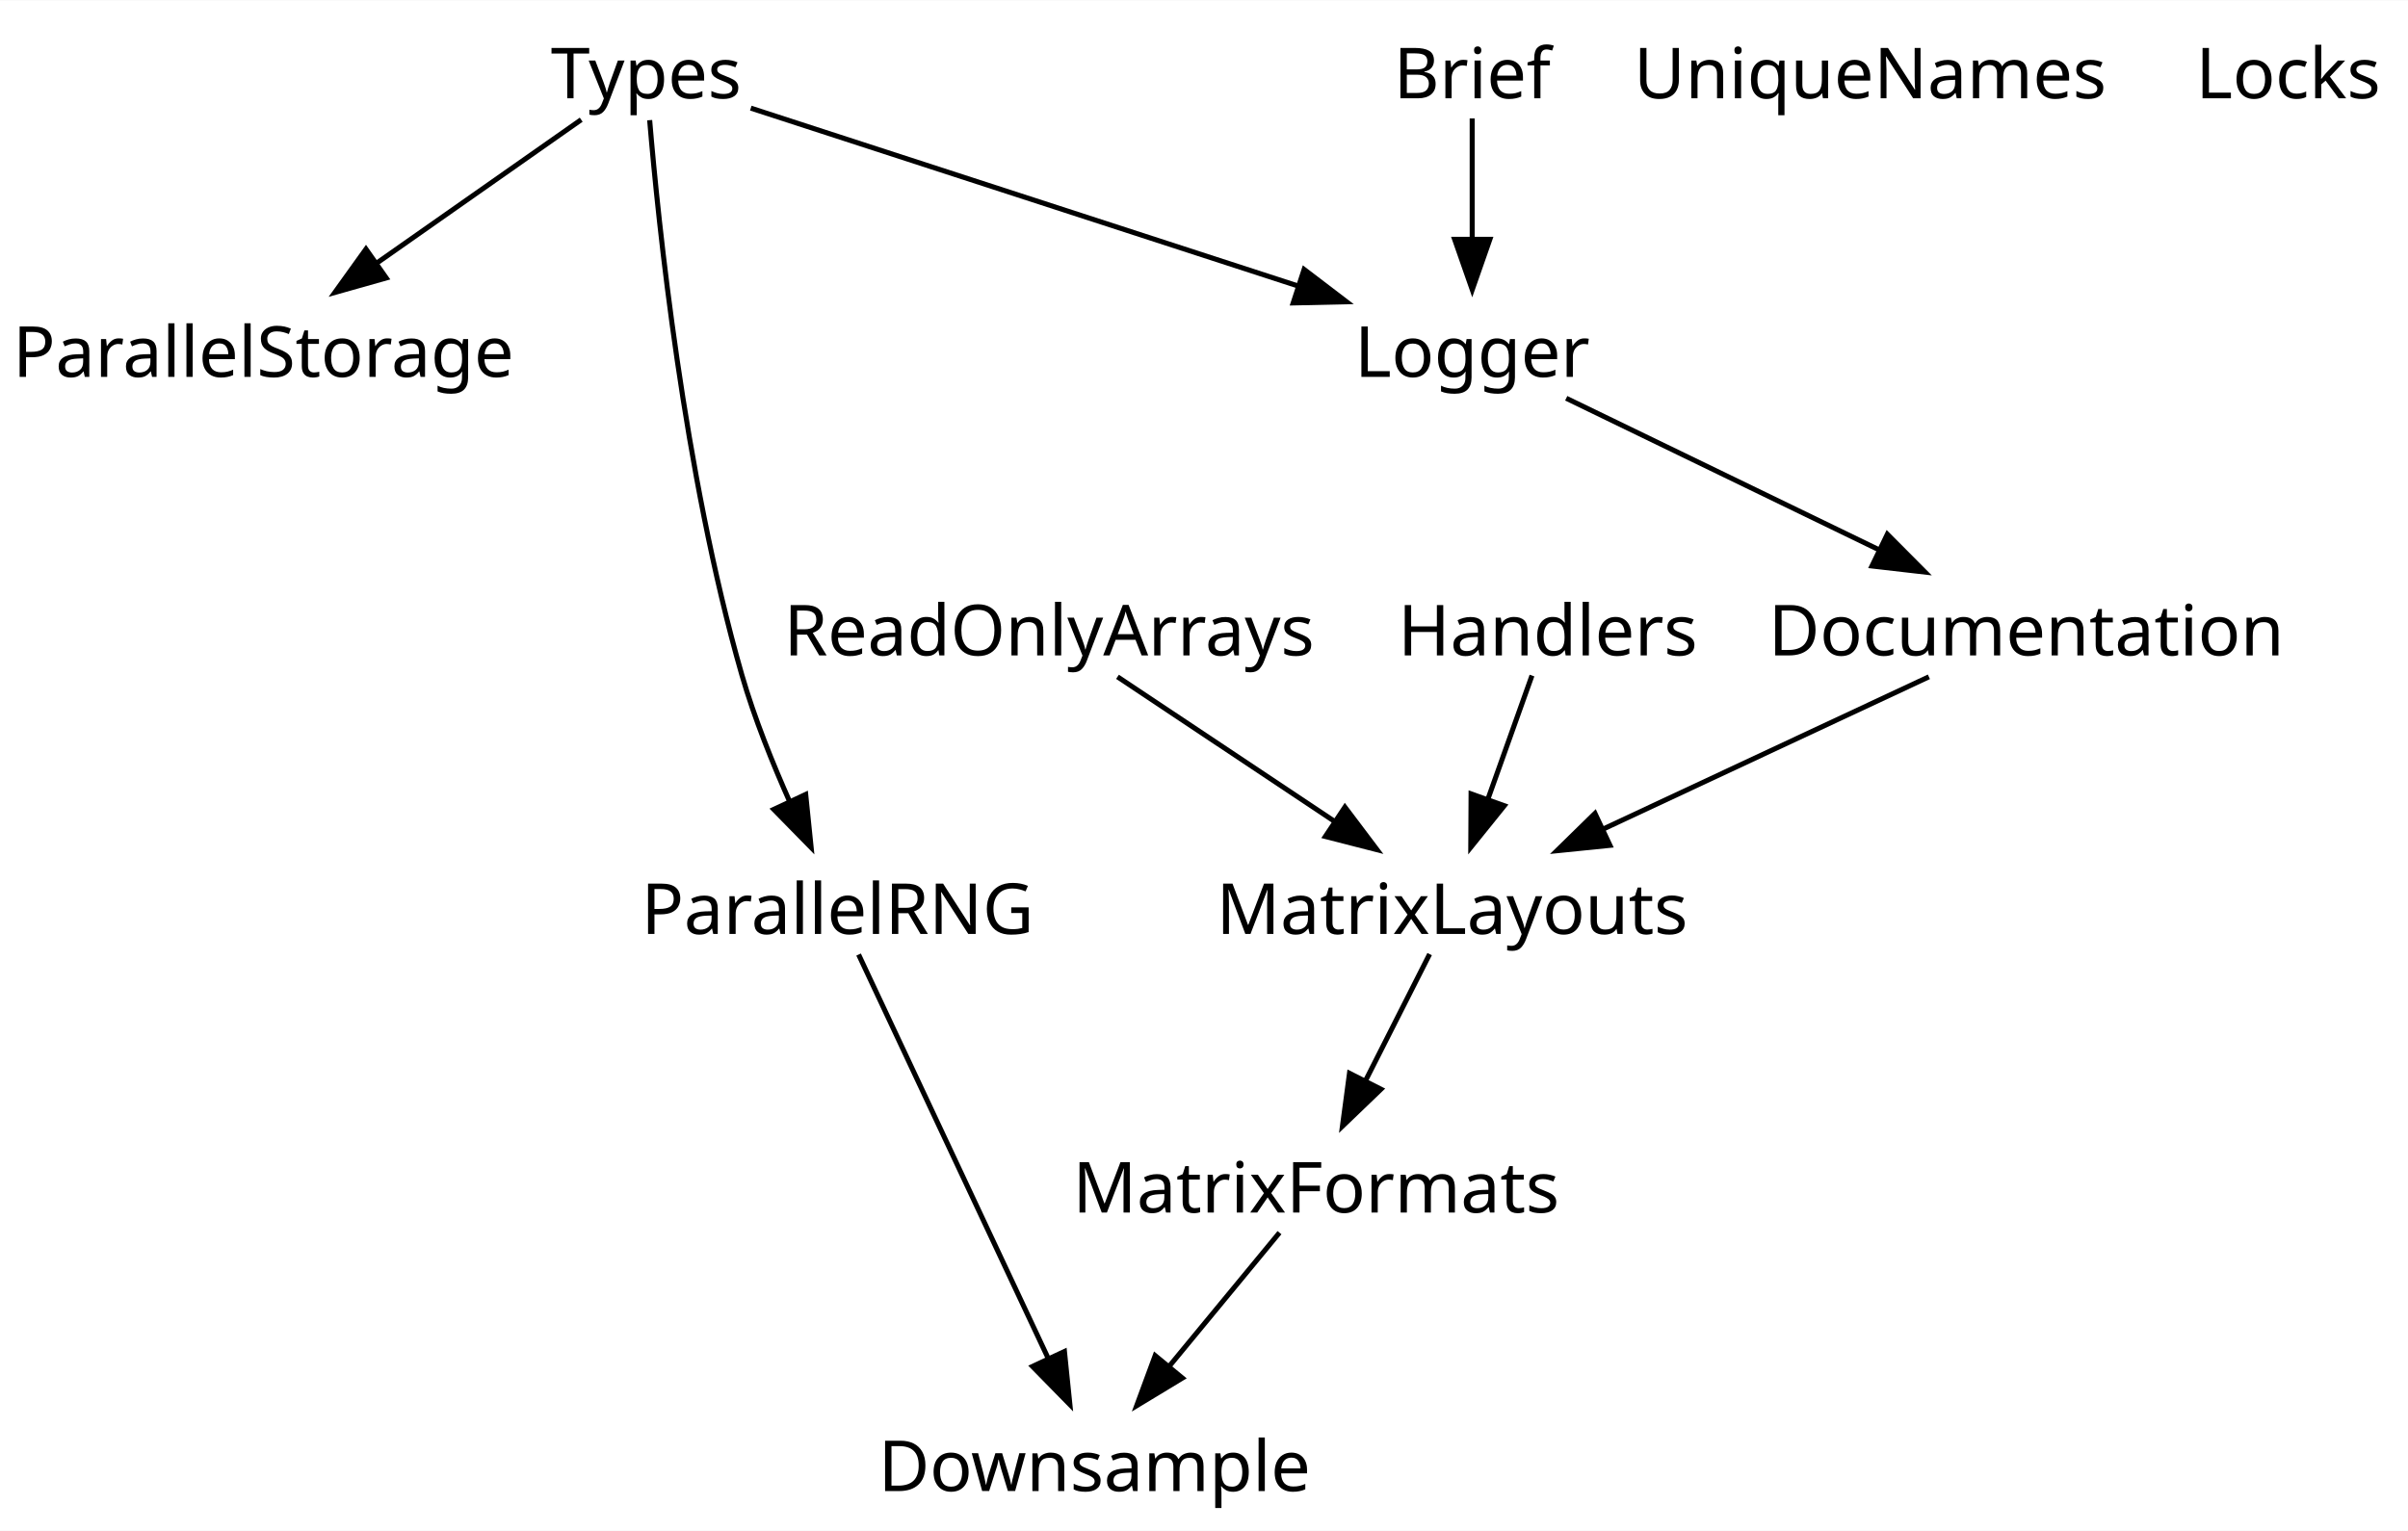
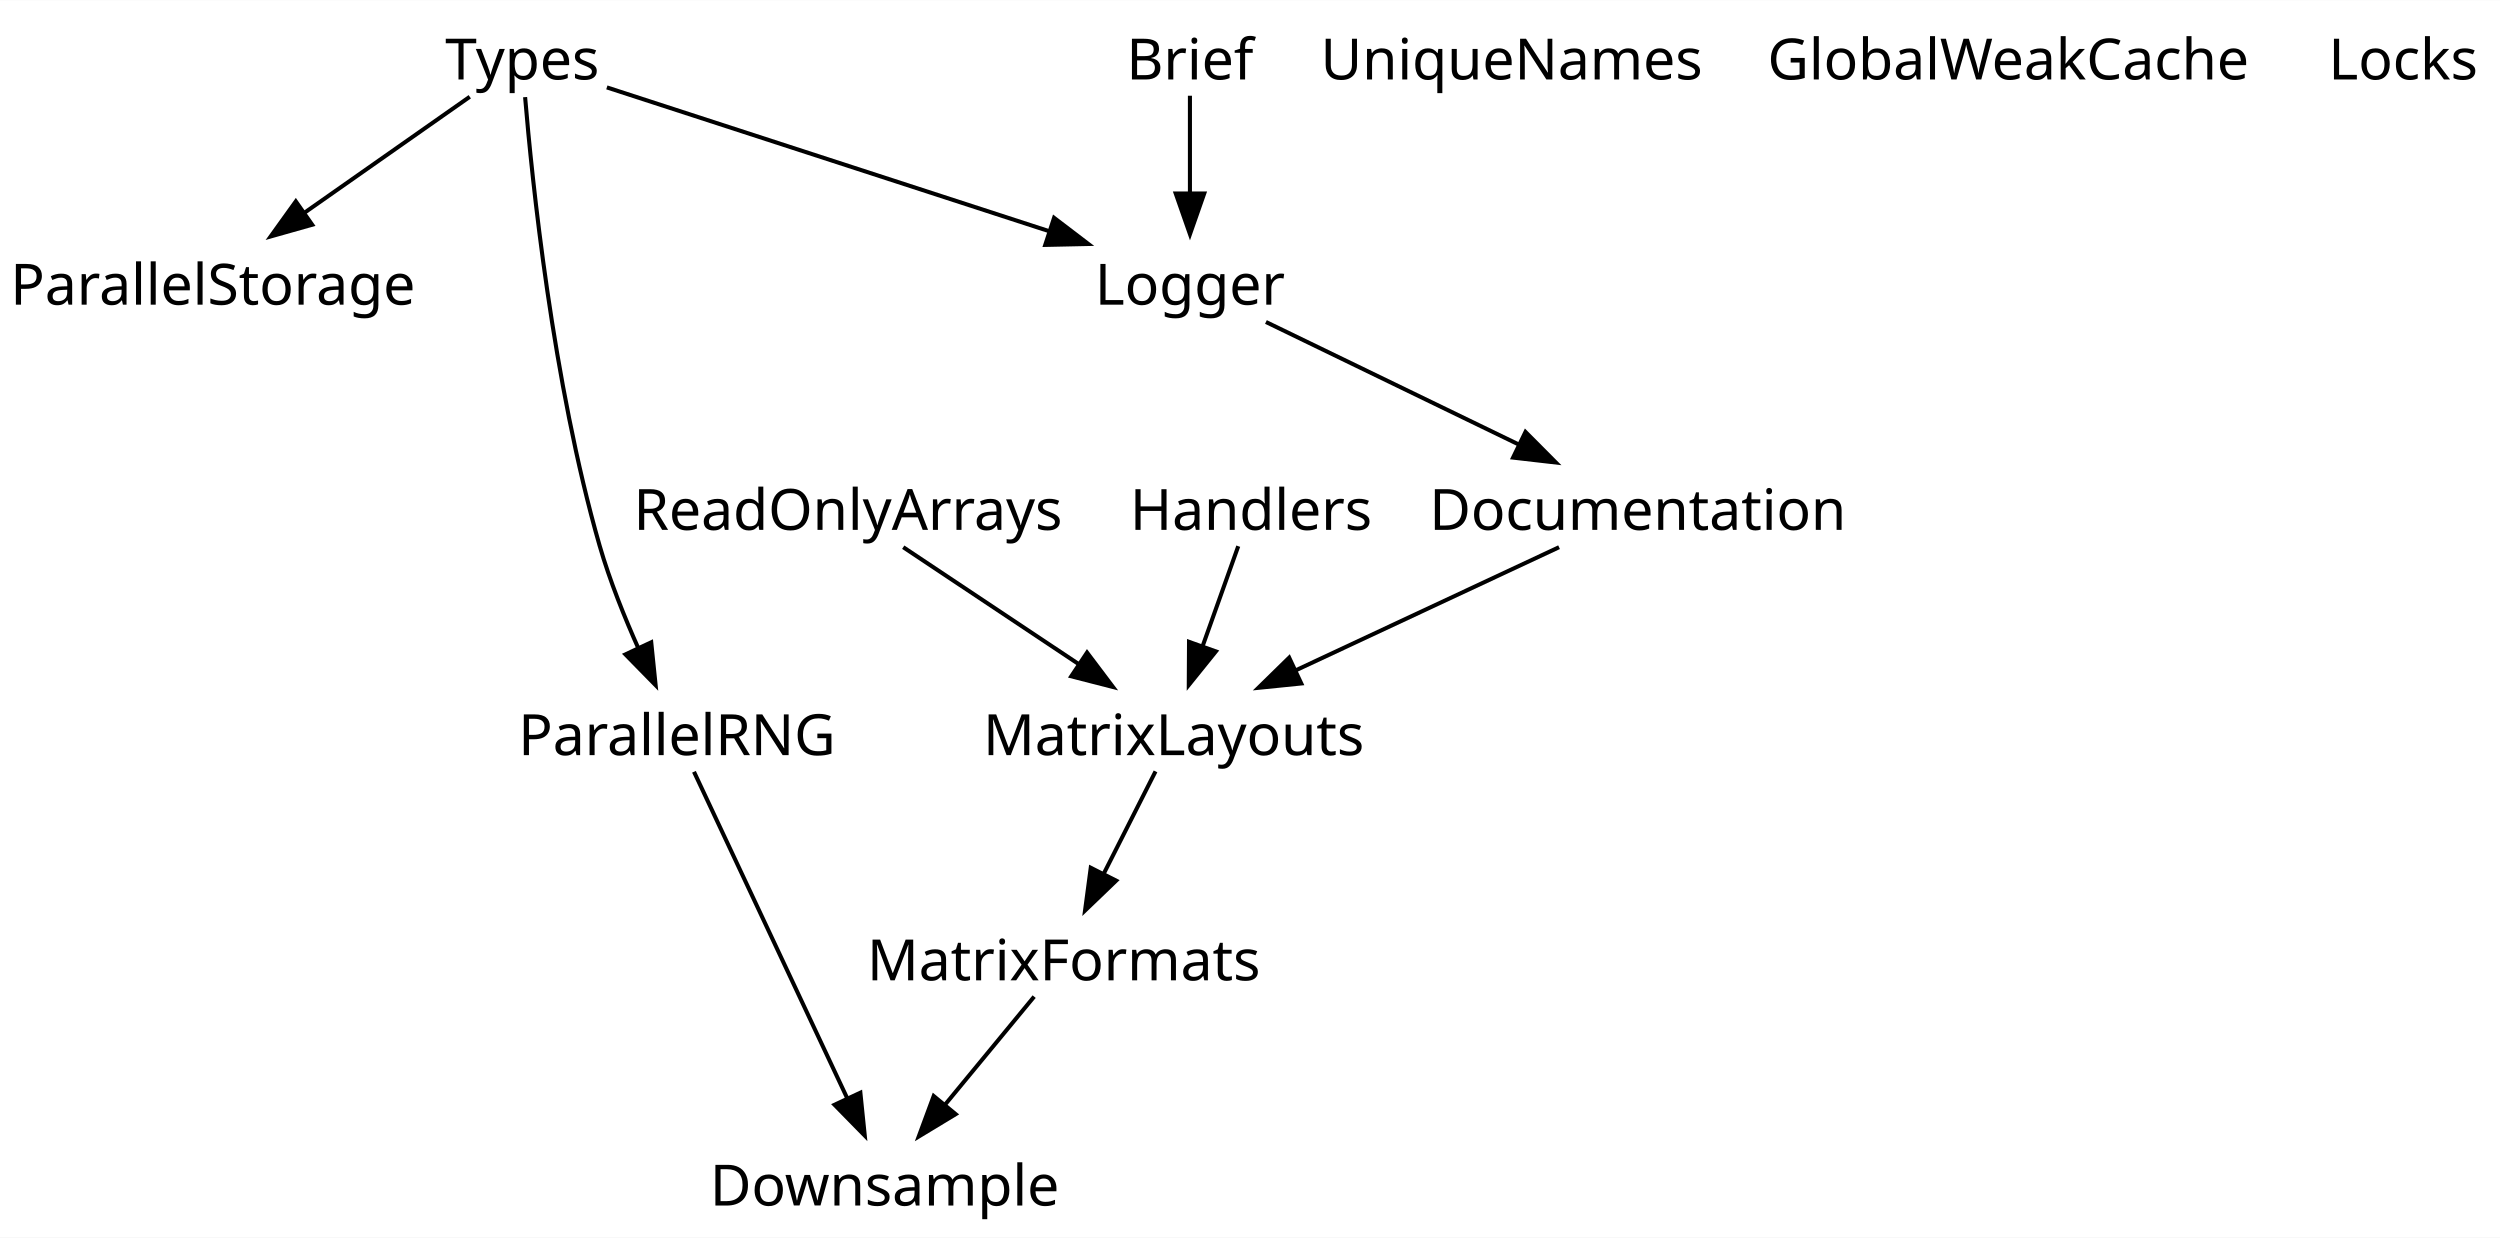
- <svg xmlns="http://www.w3.org/2000/svg" xmlns:xlink="http://www.w3.org/1999/xlink" width="478pt" height="304pt" viewBox="0.00 0.00 478.07 303.92">
+ <svg xmlns="http://www.w3.org/2000/svg" xmlns:xlink="http://www.w3.org/1999/xlink" width="614pt" height="304pt" viewBox="0.00 0.00 614.07 303.92">
  <g id="graph0" class="graph" transform="scale(1 1) rotate(0) translate(4 299.92)">
-     <polygon fill="white" stroke="none" points="-4,4 -4,-299.92 474.07,-299.92 474.07,4 -4,4" />
+     <polygon fill="white" stroke="none" points="-4,4 -4,-299.92 610.07,-299.92 610.07,4 -4,4" />
    <g id="node1" class="node">
      <g id="a_node1">
        <a xlink:href="../read_only_arrays.html" xlink:title="ReadOnlyArrays" target="_top">
          <polygon fill="none" stroke="white" points="256.32,-185.28 152.25,-185.28 152.25,-165.96 256.32,-165.96 256.32,-185.28" />
          <text text-anchor="middle" x="204.28" y="-169.82" font-family="Sans-Serif" font-size="14.00">ReadOnlyArrays</text>
        </a>
      </g>
    </g>
-     <g id="node6" class="node">
-       <g id="a_node6">
+     <g id="node7" class="node">
+       <g id="a_node7">
        <a xlink:href="../matrix_layouts.html" xlink:title="MatrixLayouts" target="_top">
          <polygon fill="none" stroke="white" points="328.82,-129.96 239.75,-129.96 239.75,-110.64 328.82,-110.64 328.82,-129.96" />
          <text text-anchor="middle" x="284.28" y="-114.5" font-family="Sans-Serif" font-size="14.00">MatrixLayouts</text>
        </a>
      </g>
    </g>
-     <g id="edge7" class="edge">
+     <g id="edge9" class="edge">
      <path fill="none" stroke="black" d="M217.86,-165.57C229.69,-157.69 247.12,-146.07 261.16,-136.72" />
      <polygon fill="black" stroke="black" points="263.01,-139.69 269.39,-131.23 259.13,-133.86 263.01,-139.69" />
    </g>
    <g id="node2" class="node">
      <g id="a_node2">
        <a xlink:href="../unique_names.html" xlink:title="UniqueNames" target="_top">
          <polygon fill="none" stroke="white" points="412.57,-295.92 322,-295.92 322,-276.6 412.57,-276.6 412.57,-295.92" />
          <text text-anchor="middle" x="367.28" y="-280.46" font-family="Sans-Serif" font-size="14.00">UniqueNames</text>
        </a>
      </g>
    </g>
    <g id="node3" class="node">
      <g id="a_node3">
+         <a xlink:href="../global_weak_cache.html" xlink:title="GlobalWeakCache" target="_top">
+           <polygon fill="none" stroke="white" points="548.07,-295.92 430.5,-295.92 430.5,-276.6 548.07,-276.6 548.07,-295.92" />
+           <text text-anchor="middle" x="489.28" y="-280.46" font-family="Sans-Serif" font-size="14.00">GlobalWeakCache</text>
+         </a>
+       </g>
+     </g>
+     <g id="node4" class="node">
+       <g id="a_node4">
        <a xlink:href="../parallel_storage.html" xlink:title="ParallelStorage" target="_top">
          <polygon fill="none" stroke="white" points="96.57,-240.6 0,-240.6 0,-221.28 96.57,-221.28 96.57,-240.6" />
          <text text-anchor="middle" x="48.28" y="-225.14" font-family="Sans-Serif" font-size="14.00">ParallelStorage</text>
        </a>
      </g>
    </g>
-     <g id="node4" class="node">
-       <g id="a_node4">
+     <g id="node5" class="node">
+       <g id="a_node5">
        <a xlink:href="../types.html" xlink:title="Types" target="_top">
          <polygon fill="none" stroke="white" points="144.82,-295.92 103.75,-295.92 103.75,-276.6 144.82,-276.6 144.82,-295.92" />
          <text text-anchor="middle" x="124.28" y="-280.46" font-family="Sans-Serif" font-size="14.00">Types</text>
        </a>
      </g>
    </g>
    <g id="edge1" class="edge">
      <path fill="none" stroke="black" d="M111.39,-276.21C100.26,-268.4 83.91,-256.93 70.65,-247.63" />
      <polygon fill="black" stroke="black" points="72.68,-244.78 62.48,-241.9 68.66,-250.51 72.68,-244.78" />
    </g>
-     <g id="node7" class="node">
-       <g id="a_node7">
+     <g id="node8" class="node">
+       <g id="a_node8">
        <a xlink:href="../logger.html" xlink:title="Logger" target="_top">
          <polygon fill="none" stroke="white" points="311.44,-240.6 265.12,-240.6 265.12,-221.28 311.44,-221.28 311.44,-240.6" />
          <text text-anchor="middle" x="288.28" y="-225.14" font-family="Sans-Serif" font-size="14.00">Logger</text>
        </a>
      </g>
    </g>
-     <g id="edge4" class="edge">
+     <g id="edge3" class="edge">
      <path fill="none" stroke="black" d="M145.06,-278.51C172.43,-269.61 220.94,-253.83 253.85,-243.14" />
      <polygon fill="black" stroke="black" points="254.91,-246.47 263.33,-240.05 252.74,-239.82 254.91,-246.47" />
    </g>
-     <g id="node9" class="node">
-       <g id="a_node9">
+     <g id="node10" class="node">
+       <g id="a_node10">
        <a xlink:href="../parallel_rng.html" xlink:title="ParallelRNG" target="_top">
          <polygon fill="none" stroke="white" points="202.32,-129.96 122.25,-129.96 122.25,-110.64 202.32,-110.64 202.32,-129.96" />
          <text text-anchor="middle" x="162.28" y="-114.5" font-family="Sans-Serif" font-size="14.00">ParallelRNG</text>
        </a>
      </g>
    </g>
    <g id="edge5" class="edge">
      <path fill="none" stroke="black" d="M124.98,-276.12C126.67,-255.91 131.75,-206.07 143.28,-165.96 145.76,-157.36 149.45,-148.22 152.92,-140.46" />
      <polygon fill="black" stroke="black" points="155.96,-142.21 157.04,-131.67 149.62,-139.24 155.96,-142.21" />
    </g>
-     <g id="node5" class="node">
-       <g id="a_node5">
+     <g id="node6" class="node">
+       <g id="a_node6">
        <a xlink:href="../matrix_formats.html" xlink:title="MatrixFormats" target="_top">
          <polygon fill="none" stroke="white" points="303.32,-74.64 211.25,-74.64 211.25,-55.32 303.32,-55.32 303.32,-74.64" />
          <text text-anchor="middle" x="257.28" y="-59.18" font-family="Sans-Serif" font-size="14.00">MatrixFormats</text>
        </a>
      </g>
    </g>
-     <g id="node13" class="node">
-       <g id="a_node13">
+     <g id="node14" class="node">
+       <g id="a_node14">
        <a xlink:href="../downsample.html" xlink:title="Downsample" target="_top">
          <polygon fill="none" stroke="white" points="254.82,-19.32 171.75,-19.32 171.75,0 254.82,0 254.82,-19.32" />
          <text text-anchor="middle" x="213.28" y="-3.86" font-family="Sans-Serif" font-size="14.00">Downsample</text>
        </a>
      </g>
    </g>
-     <g id="edge11" class="edge">
+     <g id="edge10" class="edge">
      <path fill="none" stroke="black" d="M250.02,-55.18C244,-47.89 235.27,-37.3 227.83,-28.28" />
      <polygon fill="black" stroke="black" points="230.74,-26.31 221.67,-20.82 225.34,-30.76 230.74,-26.31" />
    </g>
    <g id="edge2" class="edge">
      <path fill="none" stroke="black" d="M279.83,-110.5C276.33,-103.59 271.34,-93.73 266.94,-85.04" />
      <polygon fill="black" stroke="black" points="270.16,-83.67 262.52,-76.33 263.92,-86.83 270.16,-83.67" />
    </g>
-     <g id="node12" class="node">
-       <g id="a_node12">
+     <g id="node13" class="node">
+       <g id="a_node13">
        <a xlink:href="../documentation.html" xlink:title="Documentation" target="_top">
          <polygon fill="none" stroke="white" points="446.19,-185.28 350.38,-185.28 350.38,-165.96 446.19,-165.96 446.19,-185.28" />
          <text text-anchor="middle" x="398.28" y="-169.82" font-family="Sans-Serif" font-size="14.00">Documentation</text>
        </a>
      </g>
    </g>
    <g id="edge6" class="edge">
      <path fill="none" stroke="black" d="M306.95,-220.89C324.01,-212.62 349.53,-200.25 369.26,-190.69" />
      <polygon fill="black" stroke="black" points="370.7,-193.88 378.17,-186.37 367.65,-187.58 370.7,-193.88" />
    </g>
-     <g id="node8" class="node">
-       <g id="a_node8">
+     <g id="node9" class="node">
+       <g id="a_node9">
        <a xlink:href="../brief.html" xlink:title="Brief" target="_top">
          <polygon fill="none" stroke="white" points="304.32,-295.92 272.25,-295.92 272.25,-276.6 304.32,-276.6 304.32,-295.92" />
          <text text-anchor="middle" x="288.28" y="-280.46" font-family="Sans-Serif" font-size="14.00">Brief</text>
        </a>
      </g>
    </g>
-     <g id="edge3" class="edge">
+     <g id="edge4" class="edge">
      <path fill="none" stroke="black" d="M288.28,-276.46C288.28,-269.86 288.28,-260.56 288.28,-252.17" />
      <polygon fill="black" stroke="black" points="291.79,-252.45 288.29,-242.45 284.79,-252.45 291.79,-252.45" />
    </g>
-     <g id="edge10" class="edge">
+     <g id="edge11" class="edge">
      <path fill="none" stroke="black" d="M166.46,-110.41C174.68,-92.9 193.12,-53.61 204.25,-29.9" />
      <polygon fill="black" stroke="black" points="207.33,-31.58 208.41,-21.04 200.99,-28.61 207.33,-31.58" />
    </g>
-     <g id="node10" class="node">
-       <g id="a_node10">
+     <g id="node11" class="node">
+       <g id="a_node11">
        <a xlink:href="../locks.html" xlink:title="Locks" target="_top">
-           <polygon fill="none" stroke="white" points="470.07,-295.92 430.5,-295.92 430.5,-276.6 470.07,-276.6 470.07,-295.92" />
-           <text text-anchor="middle" x="450.28" y="-280.46" font-family="Sans-Serif" font-size="14.00">Locks</text>
+           <polygon fill="none" stroke="white" points="606.07,-295.92 566.5,-295.92 566.5,-276.6 606.07,-276.6 606.07,-295.92" />
+           <text text-anchor="middle" x="586.28" y="-280.46" font-family="Sans-Serif" font-size="14.00">Locks</text>
        </a>
      </g>
    </g>
-     <g id="node11" class="node">
-       <g id="a_node11">
+     <g id="node12" class="node">
+       <g id="a_node12">
        <a xlink:href="../handlers.html" xlink:title="Handlers" target="_top">
          <polygon fill="none" stroke="white" points="332.44,-185.28 274.12,-185.28 274.12,-165.96 332.44,-165.96 332.44,-185.28" />
          <text text-anchor="middle" x="303.28" y="-169.82" font-family="Sans-Serif" font-size="14.00">Handlers</text>
        </a>
      </g>
    </g>
    <g id="edge8" class="edge">
      <path fill="none" stroke="black" d="M300.15,-165.82C297.74,-159.06 294.33,-149.49 291.28,-140.94" />
      <polygon fill="black" stroke="black" points="294.65,-139.97 288,-131.72 288.06,-142.32 294.65,-139.97" />
    </g>
-     <g id="edge9" class="edge">
+     <g id="edge7" class="edge">
      <path fill="none" stroke="black" d="M378.95,-165.57C361.18,-157.26 334.57,-144.82 314.08,-135.24" />
      <polygon fill="black" stroke="black" points="315.63,-132.1 305.09,-131.03 312.66,-138.44 315.63,-132.1" />
    </g>
  </g>
</svg>
